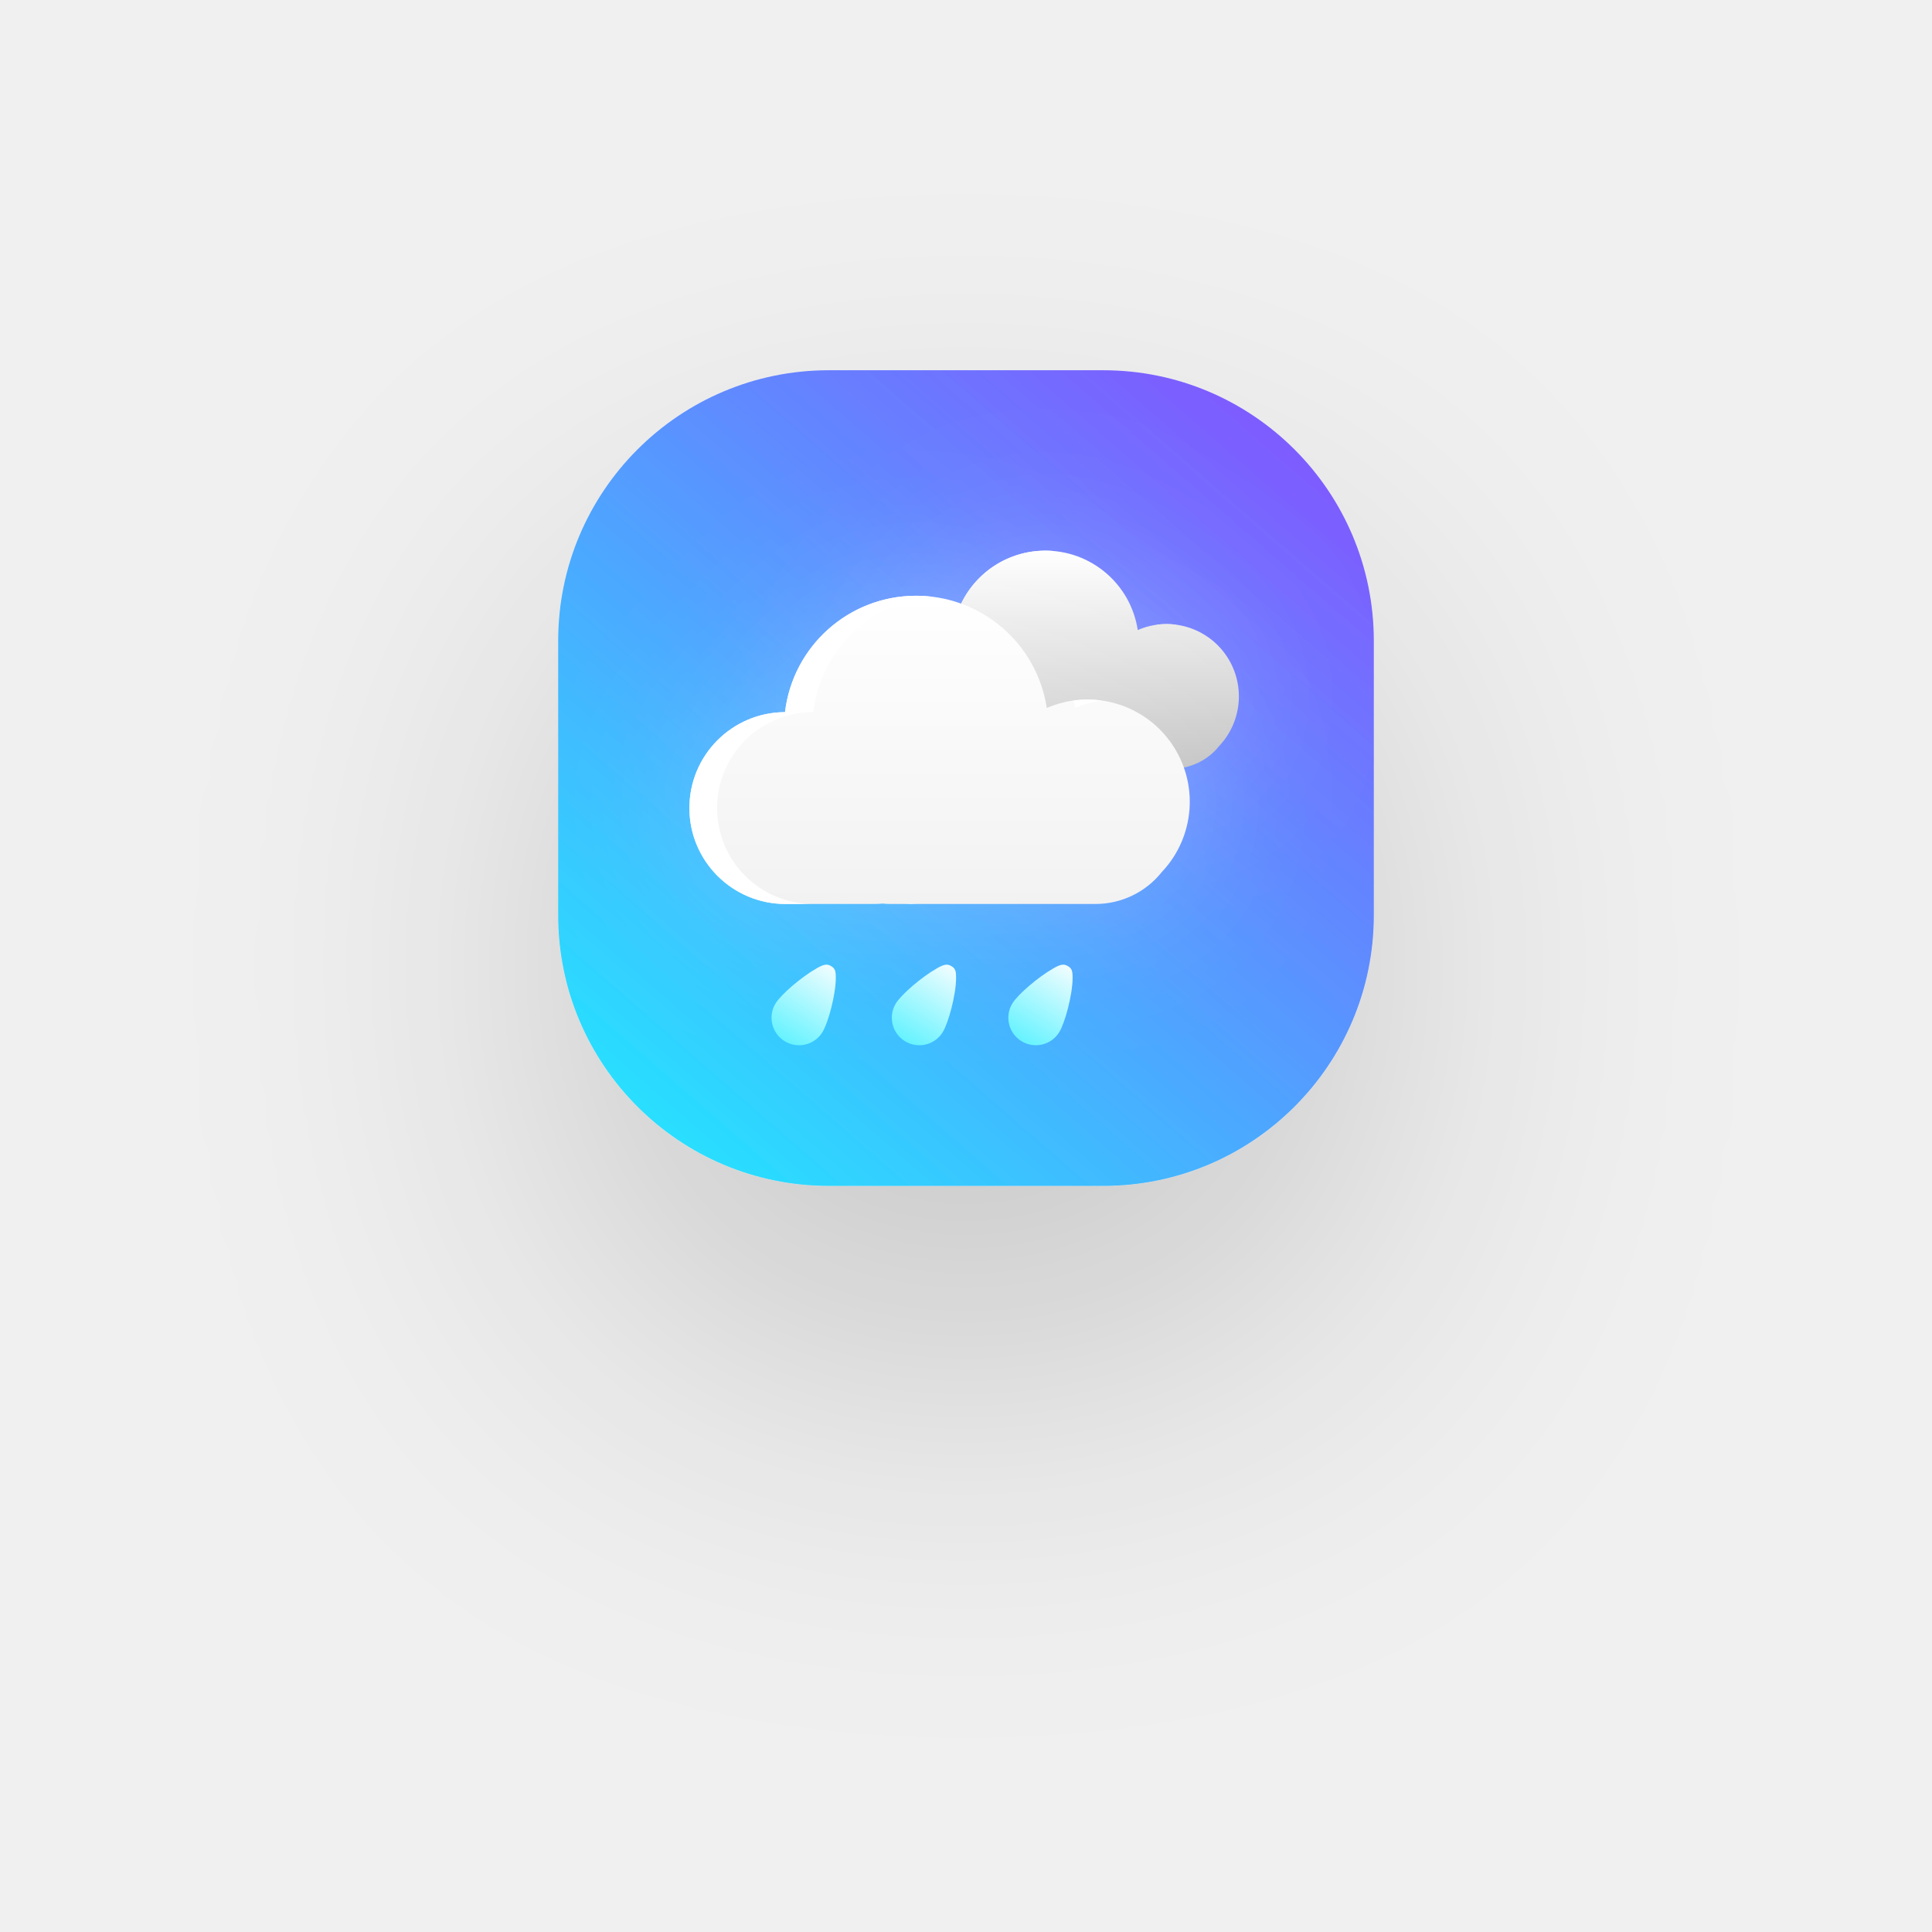
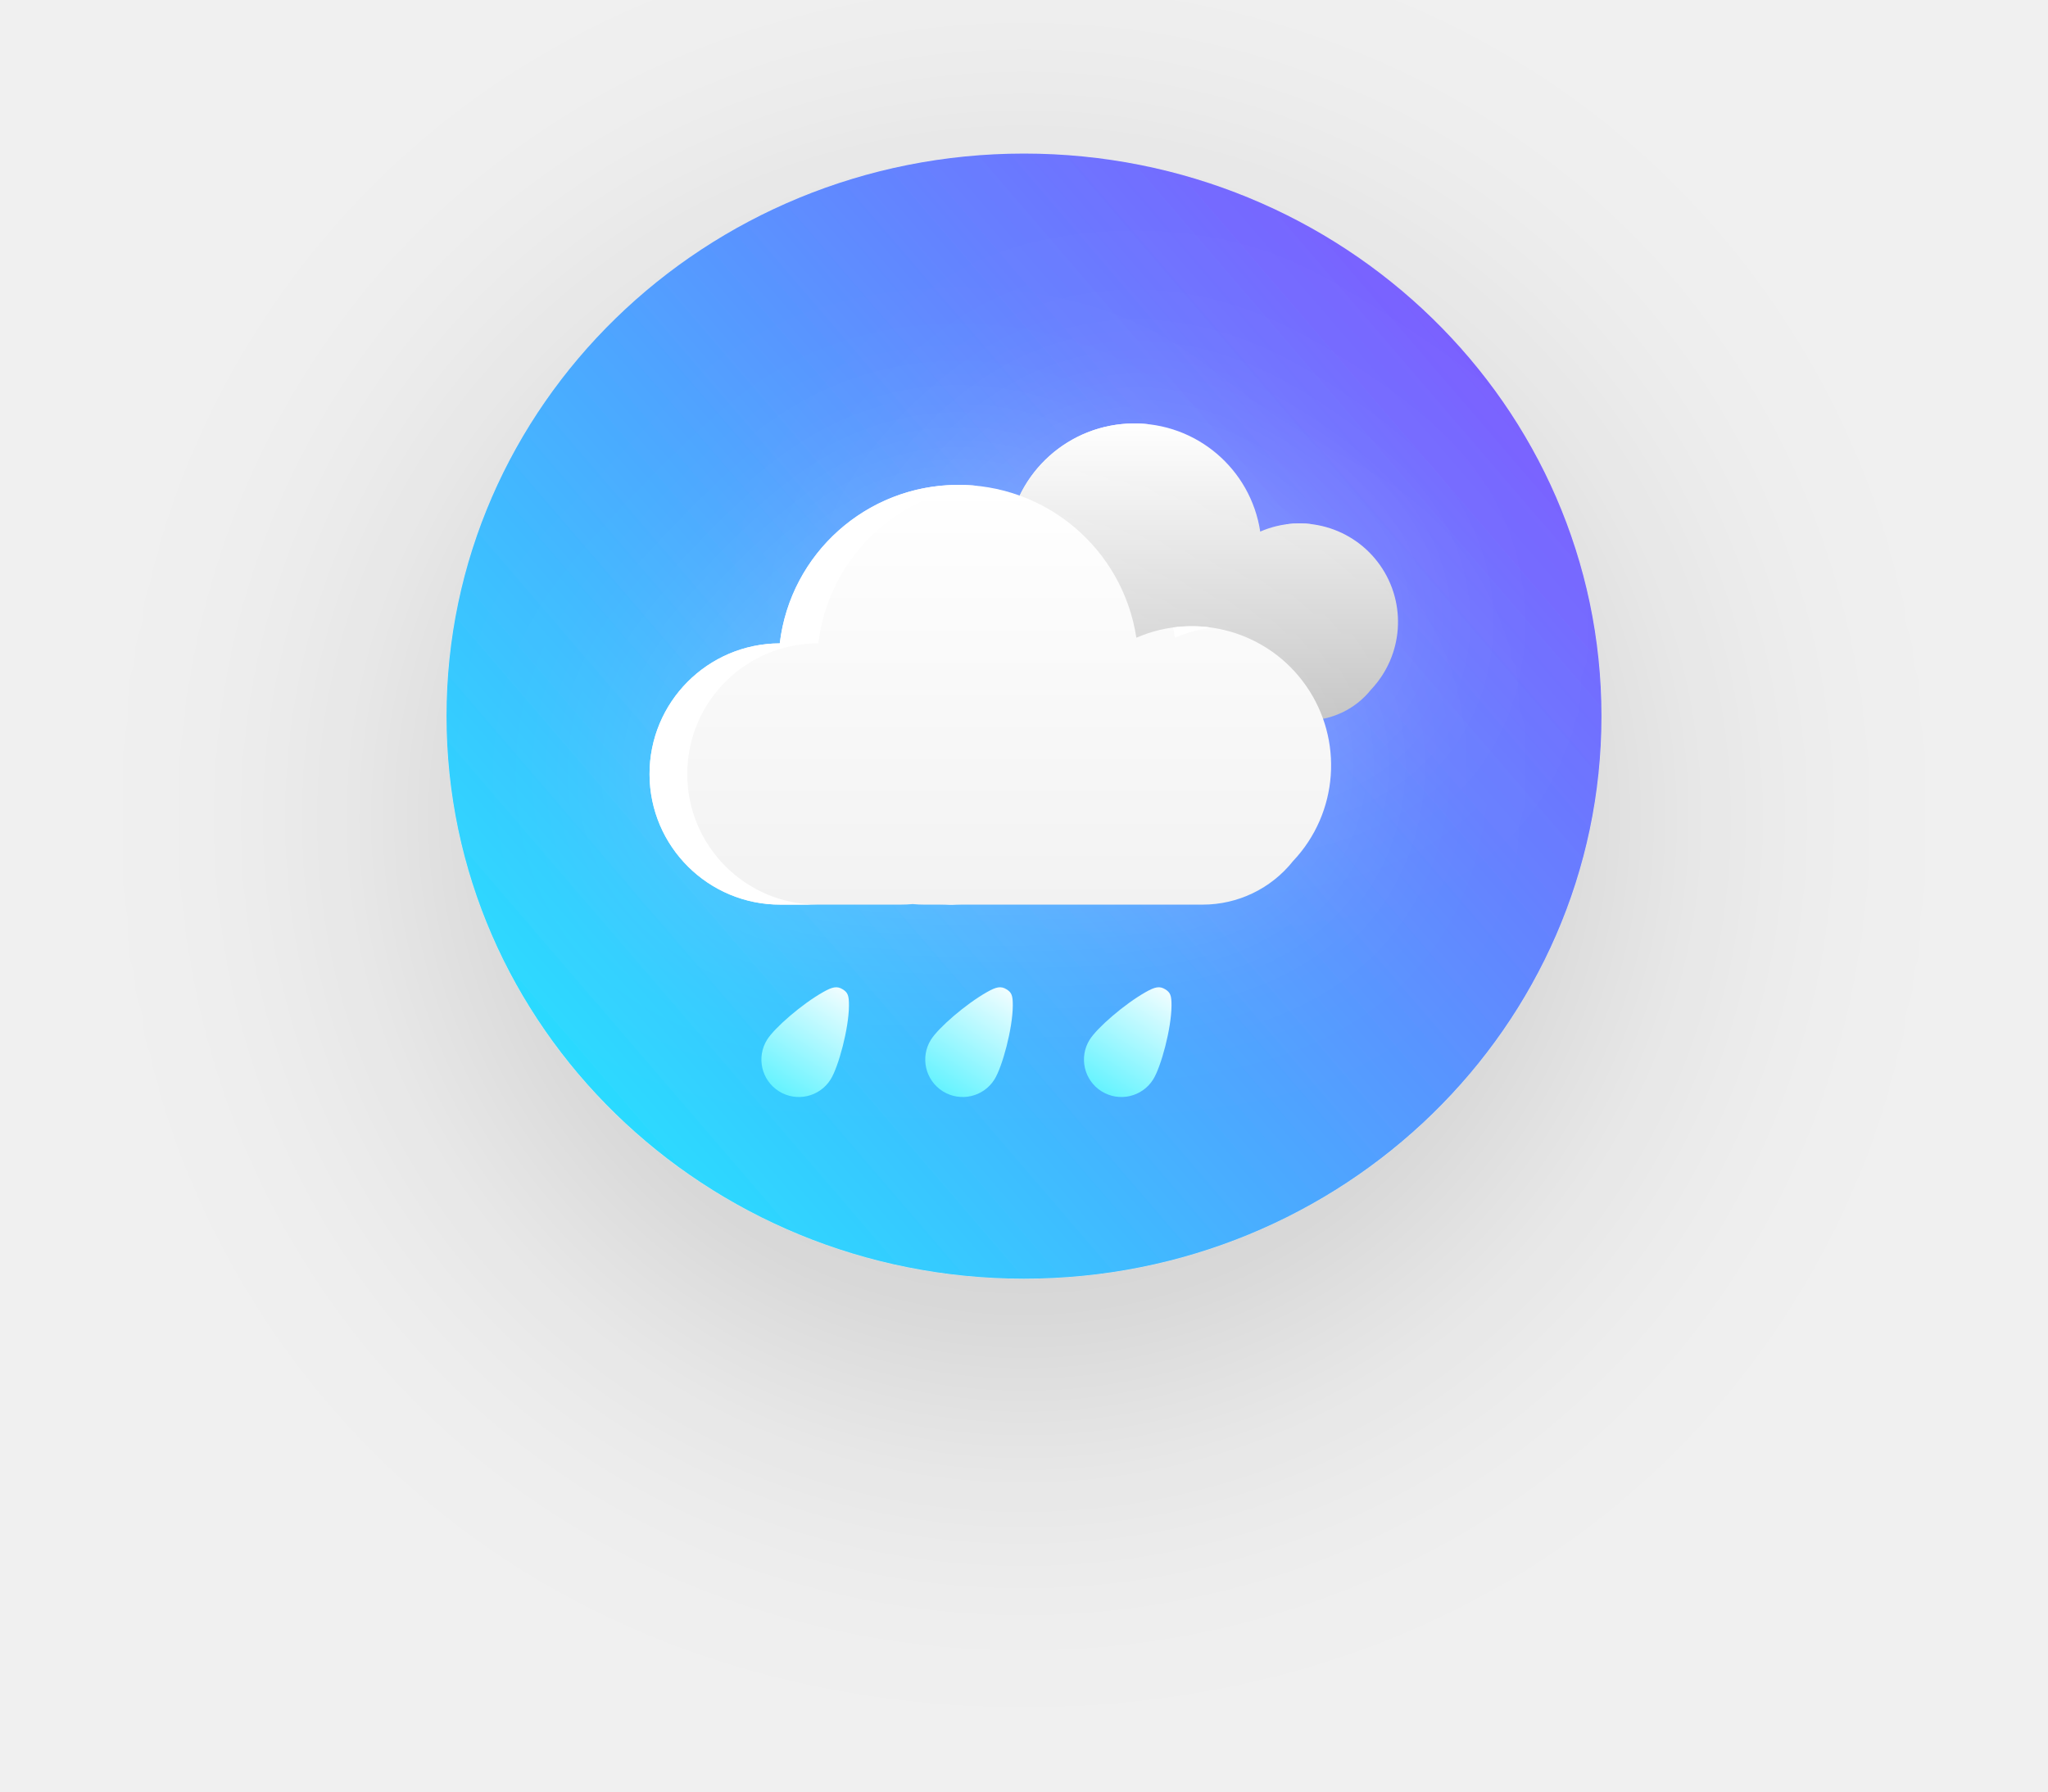
- <svg xmlns="http://www.w3.org/2000/svg" width="514" height="514" viewBox="0 0 514 514">
+ <svg xmlns="http://www.w3.org/2000/svg" width="400" height="350" viewBox="0 0 400 350">
  <defs>
-     <linearGradient id="linear-gradient" x1="0.872" y1="0.093" x2="0.142" y2="0.932" gradientUnits="objectBoundingBox">
+     <linearGradient id="linear-gradient" x1="0.915" y1="0.169" x2="0.098" y2="0.842" gradientUnits="objectBoundingBox">
      <stop offset="0" stop-color="#7d5dff" />
      <stop offset="1" stop-color="#29deff" />
    </linearGradient>
-     <filter id="Rectangle_19" x="0" y="0" width="514" height="514" filterUnits="userSpaceOnUse">
-       <feOffset dy="50" input="SourceAlpha" />
-       <feGaussianBlur stdDeviation="49.5" result="blur" />
+     <filter id="Path_1" x="-13.289" y="-50.5" width="426.579" height="420.796" filterUnits="userSpaceOnUse">
+       <feOffset dy="20" input="SourceAlpha" />
+       <feGaussianBlur stdDeviation="33.5" result="blur" />
      <feFlood flood-opacity="0.161" />
      <feComposite operator="in" in2="blur" />
      <feComposite in="SourceGraphic" />
    </filter>
    <linearGradient id="linear-gradient-2" x1="0.5" x2="0.5" y2="1" gradientUnits="objectBoundingBox">
      <stop offset="0" stop-color="#fff" />
      <stop offset="1" stop-color="#c3c3c3" />
    </linearGradient>
-     <filter id="clouds" x="175.5" y="86.5" width="214.102" height="178" filterUnits="userSpaceOnUse">
+     <filter id="clouds" x="118.949" y="22.725" width="214.102" height="178" filterUnits="userSpaceOnUse">
      <feOffset input="SourceAlpha" />
      <feGaussianBlur stdDeviation="20" result="blur-2" />
      <feFlood flood-color="#fff" flood-opacity="0.2" />
      <feComposite operator="in" in2="blur-2" />
      <feComposite in="SourceGraphic" />
    </filter>
    <linearGradient id="linear-gradient-4" x1="0.5" x2="0.5" y2="1" gradientUnits="objectBoundingBox">
      <stop offset="0" stop-color="#fff" />
      <stop offset="1" stop-color="#f2f2f2" />
    </linearGradient>
-     <filter id="clouds-2" x="123.5" y="98.5" width="253.041" height="202" filterUnits="userSpaceOnUse">
+     <filter id="clouds-2" x="66.949" y="34.725" width="253.041" height="202" filterUnits="userSpaceOnUse">
      <feOffset input="SourceAlpha" />
      <feGaussianBlur stdDeviation="20" result="blur-3" />
      <feFlood flood-color="#fff" flood-opacity="0.2" />
      <feComposite operator="in" in2="blur-3" />
      <feComposite in="SourceGraphic" />
    </filter>
    <linearGradient id="linear-gradient-5" x1="0.5" x2="0.5" y2="1" gradientUnits="objectBoundingBox">
      <stop offset="0" stop-color="#f0fdff" />
      <stop offset="1" stop-color="#65f3ff" />
    </linearGradient>
+     <clipPath id="clip-Custom_Size_1">
+       <rect width="400" height="350" />
+     </clipPath>
  </defs>
-   <g id="Rain" transform="translate(-338.5 -90.5)">
-     <g transform="matrix(1, 0, 0, 1, 338.5, 90.5)" filter="url(#Rectangle_19)">
-       <rect id="Rectangle_19-2" data-name="Rectangle 19" width="217" height="217" rx="72" transform="translate(148.5 98.5)" fill="url(#linear-gradient)" />
-     </g>
-     <g id="Group_33" data-name="Group 33">
-       <g id="Group_32" data-name="Group 32" transform="translate(408 -24)">
-         <g transform="matrix(1, 0, 0, 1, -69.5, 114.5)" filter="url(#clouds)">
-           <path id="clouds-3" data-name="clouds" d="M37.877,58q-.8,0-1.577-.077Q35.472,58,34.623,58H18.051a18.051,18.051,0,0,1-.122-36.1,24.86,24.86,0,0,1,49.261-.774A19.237,19.237,0,0,1,88.843,51.981,15.949,15.949,0,0,1,76.347,58Z" transform="translate(235.5 146.5)" fill="url(#linear-gradient-2)" />
+   <g id="Custom_Size_1" data-name="Custom Size – 1" clip-path="url(#clip-Custom_Size_1)">
+     <g id="Group_27" data-name="Group 27" transform="translate(0 30)">
+       <g transform="matrix(1, 0, 0, 1, 0, -30)" filter="url(#Path_1)">
+         <path id="Path_1-2" data-name="Path 1" d="M112.789,0c62.292,0,112.789,49.2,112.789,109.9s-50.5,109.9-112.789,109.9S0,170.593,0,109.9,50.5,0,112.789,0Z" transform="translate(87.21 30)" fill="url(#linear-gradient)" />
+       </g>
+       <g id="Group_28" data-name="Group 28" transform="translate(-395.051 -184.275)">
+         <g id="Group_33" data-name="Group 33">
+           <g id="Group_32" data-name="Group 32" transform="translate(408 -24)">
+             <g transform="matrix(1, 0, 0, 1, -12.95, 178.27)" filter="url(#clouds)">
+               <path id="clouds-3" data-name="clouds" d="M37.877,58q-.8,0-1.577-.077Q35.472,58,34.623,58H18.051a18.051,18.051,0,0,1-.122-36.1,24.86,24.86,0,0,1,49.261-.774A19.237,19.237,0,0,1,88.843,51.981,15.949,15.949,0,0,1,76.347,58Z" transform="translate(178.95 82.73)" fill="url(#linear-gradient-2)" />
+             </g>
+             <path id="Subtraction_3" data-name="Subtraction 3" d="M42.95,58H40.069c.514,0,1.038-.029,1.558-.077.435.043.88.068,1.323.075ZM23.1,58H18.051a18.051,18.051,0,0,1-.122-36.1A24.86,24.86,0,0,1,42.612,0a25.243,25.243,0,0,1,2.663.141A24.842,24.842,0,0,0,23.256,21.9,18.051,18.051,0,0,0,23.1,58ZM72.518,21.124h0c-.071-.472-.157-.949-.256-1.417a19.482,19.482,0,0,1,5.269.008,19.1,19.1,0,0,0-5.012,1.41Z" transform="translate(166 261)" fill="url(#linear-gradient-2)" />
+           </g>
+           <g id="Group_31" data-name="Group 31" transform="translate(356 -12)">
+             <g transform="matrix(1, 0, 0, 1, 39.05, 166.27)" filter="url(#clouds-2)">
+               <path id="clouds-4" data-name="clouds" d="M53.551,82q-1.129,0-2.23-.109Q50.15,82,48.949,82H25.52a25.52,25.52,0,0,1-.172-51.04,35.148,35.148,0,0,1,69.646-1.1,27.2,27.2,0,0,1,30.614,43.623A22.55,22.55,0,0,1,107.939,82Z" transform="translate(126.95 94.73)" fill="url(#linear-gradient-4)" />
+             </g>
+             <path id="Subtraction_3-2" data-name="Subtraction 3" d="M60.78,82H56.6c.744,0,1.5-.04,2.249-.109.636.062,1.285.1,1.929.107ZM32.726,82H25.52a25.52,25.52,0,0,1-.172-51.04A35.111,35.111,0,0,1,60.245,0,35.691,35.691,0,0,1,64.01.2,35.125,35.125,0,0,0,32.879,30.96,25.52,25.52,0,0,0,32.726,82Zm69.8-52.136h0c-.1-.668-.222-1.342-.362-2a27.552,27.552,0,0,1,7.449.011,27.007,27.007,0,0,0-7.085,1.993Z" transform="translate(166 261)" fill="#fff" />
+           </g>
        </g>
-         <path id="Subtraction_3" data-name="Subtraction 3" d="M42.95,58H40.069c.514,0,1.038-.029,1.558-.077.435.043.88.068,1.323.075ZM23.1,58H18.051a18.051,18.051,0,0,1-.122-36.1A24.86,24.86,0,0,1,42.612,0a25.243,25.243,0,0,1,2.663.141A24.842,24.842,0,0,0,23.256,21.9,18.051,18.051,0,0,0,23.1,58ZM72.518,21.124h0c-.071-.472-.157-.949-.256-1.417a19.482,19.482,0,0,1,5.269.008,19.1,19.1,0,0,0-5.012,1.41Z" transform="translate(166 261)" fill="url(#linear-gradient-2)" />
+         <g id="Group_34" data-name="Group 34" transform="translate(3 6.139)">
+           <path id="Path_1057" data-name="Path 1057" d="M7.314,0c1.143,0,1.662.344,2.718,2.059,2.35,3.81,4.6,11.219,4.6,14.116A7.314,7.314,0,0,1,0,16.174C0,13.44,2.063,6.682,4.371,2.449,5.347.654,6.009,0,7.314,0Z" transform="matrix(0.848, 0.53, -0.53, 0.848, 550.447, 337.535)" fill="url(#linear-gradient-5)" />
+           <path id="Path_1058" data-name="Path 1058" d="M7.314,0c1.143,0,1.662.344,2.718,2.059,2.35,3.81,4.6,11.219,4.6,14.116A7.314,7.314,0,0,1,0,16.174C0,13.44,2.063,6.682,4.371,2.449,5.347.654,6.009,0,7.314,0Z" transform="matrix(0.848, 0.53, -0.53, 0.848, 582.447, 337.535)" fill="url(#linear-gradient-5)" />
+           <path id="Path_1059" data-name="Path 1059" d="M7.314,0c1.143,0,1.662.344,2.718,2.059,2.35,3.81,4.6,11.219,4.6,14.116A7.314,7.314,0,0,1,0,16.174C0,13.44,2.063,6.682,4.371,2.449,5.347.654,6.009,0,7.314,0Z" transform="matrix(0.848, 0.53, -0.53, 0.848, 613.447, 337.535)" fill="url(#linear-gradient-5)" />
+         </g>
      </g>
-       <g id="Group_31" data-name="Group 31" transform="translate(356 -12)">
-         <g transform="matrix(1, 0, 0, 1, -17.5, 102.5)" filter="url(#clouds-2)">
-           <path id="clouds-4" data-name="clouds" d="M53.551,82q-1.129,0-2.23-.109Q50.15,82,48.949,82H25.52a25.52,25.52,0,0,1-.172-51.04,35.148,35.148,0,0,1,69.646-1.1,27.2,27.2,0,0,1,30.614,43.623A22.55,22.55,0,0,1,107.939,82Z" transform="translate(183.5 158.5)" fill="url(#linear-gradient-4)" />
-         </g>
-         <path id="Subtraction_3-2" data-name="Subtraction 3" d="M60.78,82H56.6c.744,0,1.5-.04,2.249-.109.636.062,1.285.1,1.929.107ZM32.726,82H25.52a25.52,25.52,0,0,1-.172-51.04A35.111,35.111,0,0,1,60.245,0,35.691,35.691,0,0,1,64.01.2,35.125,35.125,0,0,0,32.879,30.96,25.52,25.52,0,0,0,32.726,82Zm69.8-52.136h0c-.1-.668-.222-1.342-.362-2a27.552,27.552,0,0,1,7.449.011,27.007,27.007,0,0,0-7.085,1.993Z" transform="translate(166 261)" fill="#fff" />
-       </g>
-     </g>
-     <g id="Group_34" data-name="Group 34" transform="translate(3 6.139)">
-       <path id="Path_1057" data-name="Path 1057" d="M7.314,0c1.143,0,1.662.344,2.718,2.059,2.35,3.81,4.6,11.219,4.6,14.116A7.314,7.314,0,0,1,0,16.174C0,13.44,2.063,6.682,4.371,2.449,5.347.654,6.009,0,7.314,0Z" transform="matrix(0.848, 0.53, -0.53, 0.848, 550.447, 337.535)" fill="url(#linear-gradient-5)" />
-       <path id="Path_1058" data-name="Path 1058" d="M7.314,0c1.143,0,1.662.344,2.718,2.059,2.35,3.81,4.6,11.219,4.6,14.116A7.314,7.314,0,0,1,0,16.174C0,13.44,2.063,6.682,4.371,2.449,5.347.654,6.009,0,7.314,0Z" transform="matrix(0.848, 0.53, -0.53, 0.848, 582.447, 337.535)" fill="url(#linear-gradient-5)" />
-       <path id="Path_1059" data-name="Path 1059" d="M7.314,0c1.143,0,1.662.344,2.718,2.059,2.35,3.81,4.6,11.219,4.6,14.116A7.314,7.314,0,0,1,0,16.174C0,13.44,2.063,6.682,4.371,2.449,5.347.654,6.009,0,7.314,0Z" transform="matrix(0.848, 0.53, -0.53, 0.848, 613.447, 337.535)" fill="url(#linear-gradient-5)" />
    </g>
  </g>
</svg>
